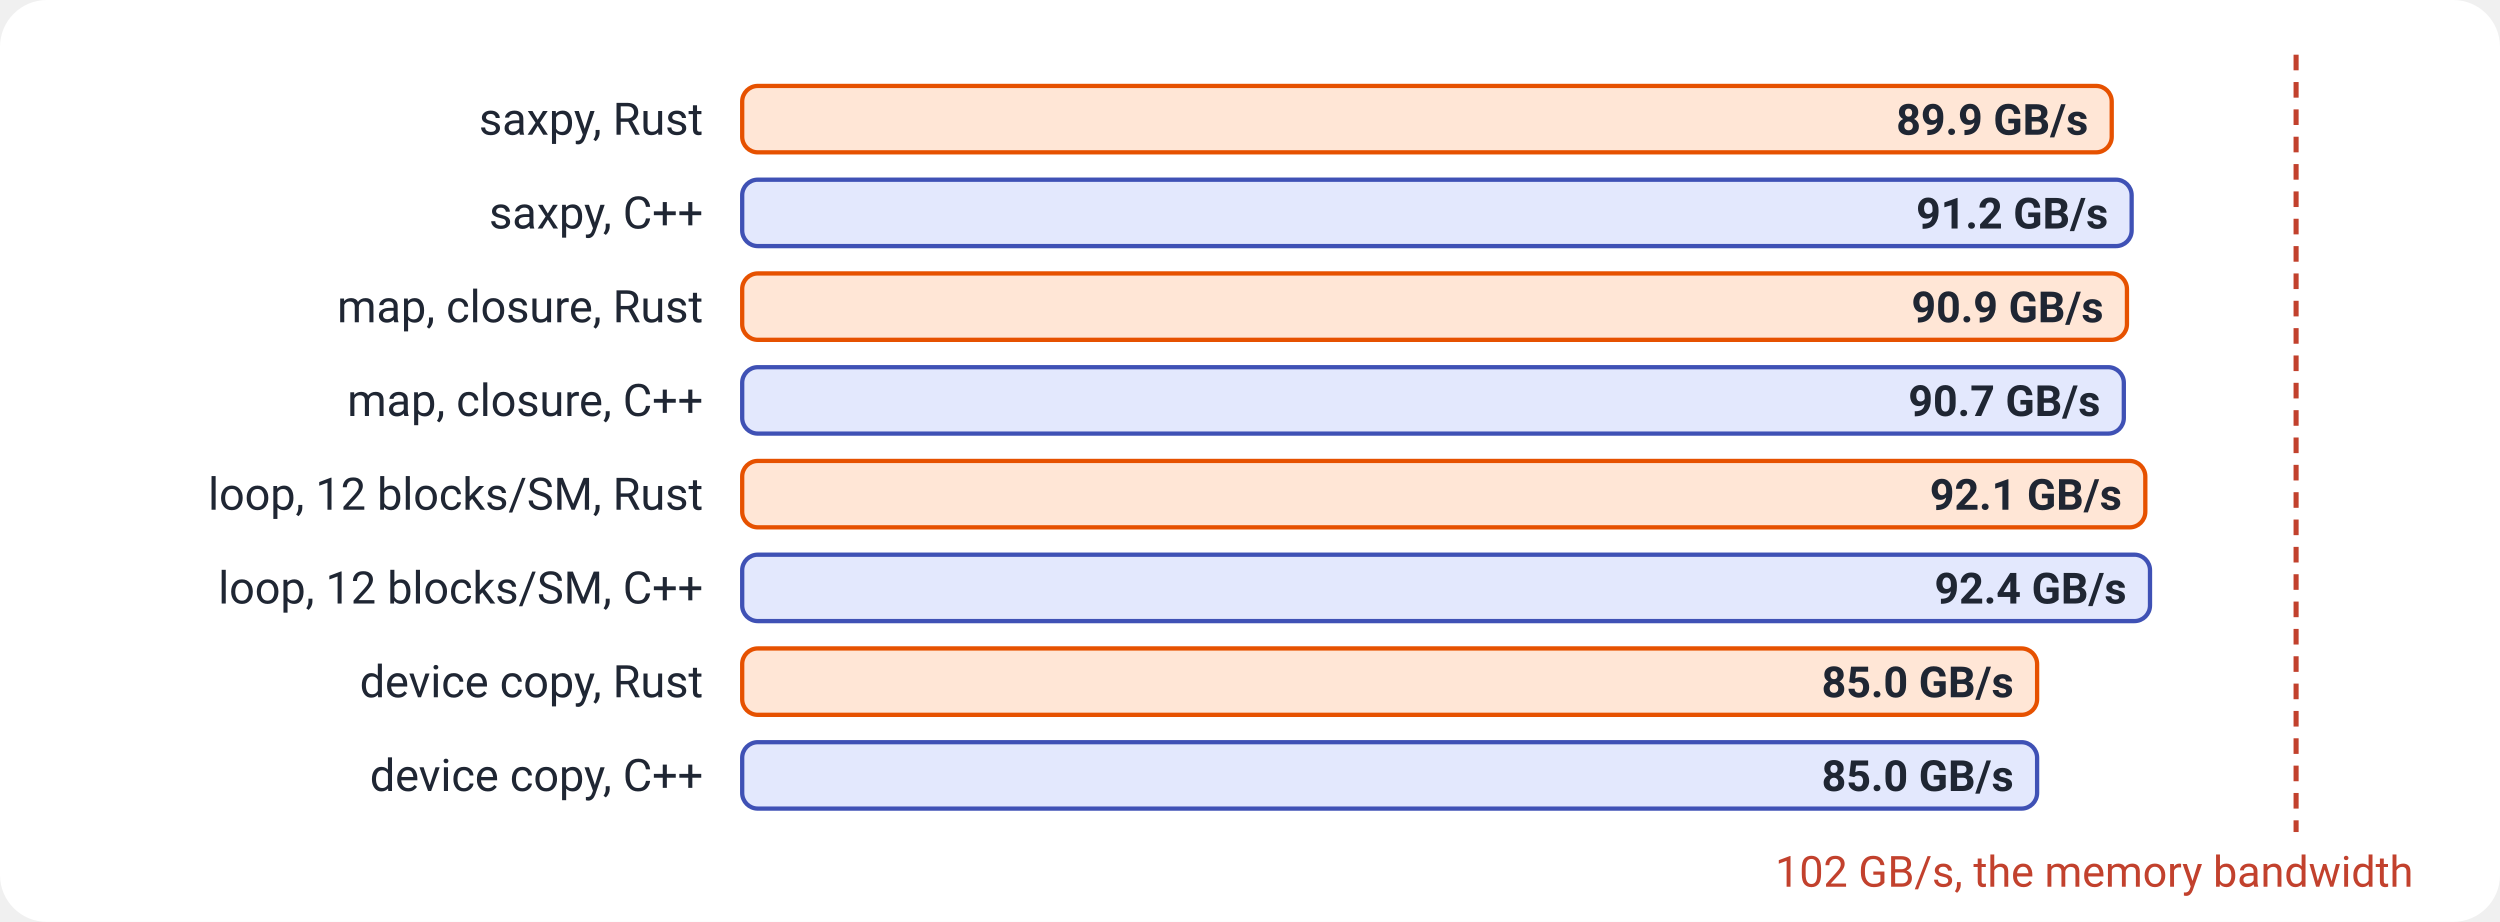
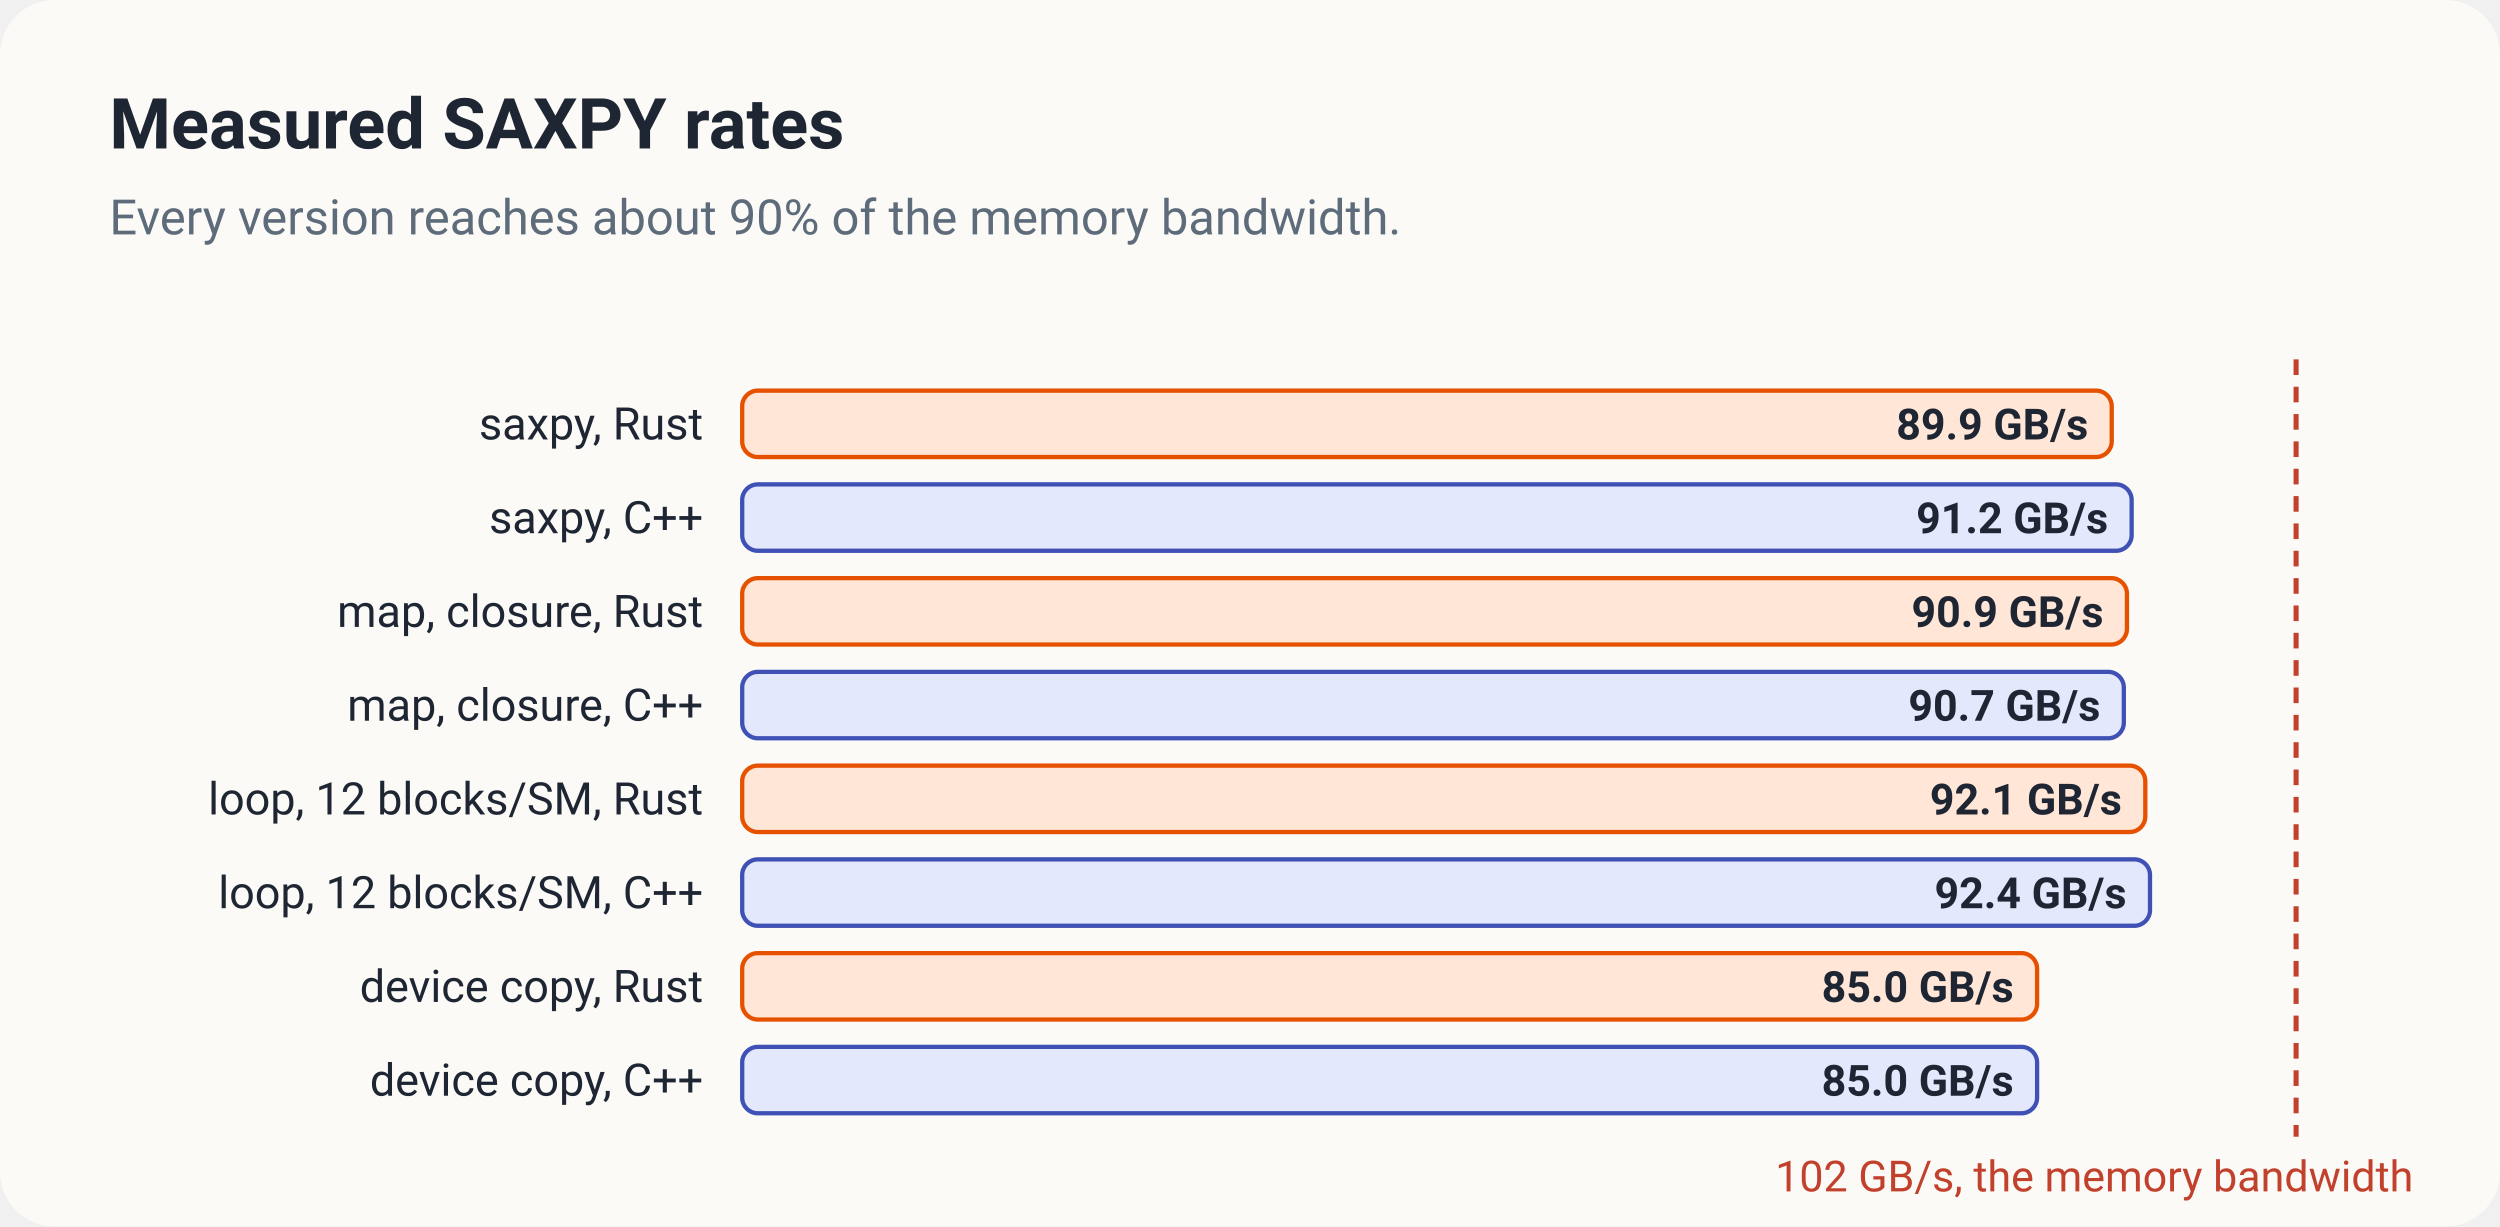
- <svg xmlns="http://www.w3.org/2000/svg" viewBox="0 0 640 236" width="640" height="236" role="img" aria-label="Measured rates on the Jetson Orin NX, Rust and C++: saxpy 89.9 and 91.2 GB/s; map with a closure or lambda 90.9 and 90.7 GB/s; grid-stride loop with 12 blocks per SM 92.1 and 92.4 GB/s; the driver's device-to-device copy 85.0 GB/s in both. A dashed line marks 102 GB/s.">
+ <svg xmlns="http://www.w3.org/2000/svg" viewBox="0 0 640 314" width="640" height="314" role="img" aria-label="Measured rates on the Jetson Orin NX, Rust and C++: saxpy 89.9 and 91.2 GB/s; map with a closure or lambda 90.9 and 90.7 GB/s; grid-stride loop with 12 blocks per SM 92.1 and 92.4 GB/s; the driver's device-to-device copy 85.0 GB/s in both. A dashed line marks 102 GB/s.">
  <style>
    text { font-family: Roboto, Inter, "Segoe UI", "Helvetica Neue", Arial, sans-serif; }
    .mono { font-family: "JetBrains Mono", "SF Mono", Menlo, Consolas, monospace; }
  </style>
  <defs>
    <marker id="m-hi" viewBox="0 0 10 10" refX="8.5" refY="5" markerUnits="userSpaceOnUse" markerWidth="12" markerHeight="12" orient="auto">
      <path d="M0.5,1 L9.5,5 L0.5,9 Z" fill="#3F51B5" />
    </marker>
    <marker id="m-grey" viewBox="0 0 10 10" refX="8.5" refY="5" markerUnits="userSpaceOnUse" markerWidth="12" markerHeight="12" orient="auto">
      <path d="M0.5,1 L9.5,5 L0.5,9 Z" fill="#8E99A8" />
    </marker>
    <marker id="m-red" viewBox="0 0 10 10" refX="8.5" refY="5" markerUnits="userSpaceOnUse" markerWidth="12" markerHeight="12" orient="auto">
      <path d="M0.5,1 L9.5,5 L0.5,9 Z" fill="#C2412D" />
    </marker>
    <marker id="m-ink" viewBox="0 0 10 10" refX="8.5" refY="5" markerUnits="userSpaceOnUse" markerWidth="12" markerHeight="12" orient="auto">
      <path d="M0.5,1 L9.5,5 L0.5,9 Z" fill="#1F2633" />
    </marker>
    <marker id="m-green" viewBox="0 0 10 10" refX="8.5" refY="5" markerUnits="userSpaceOnUse" markerWidth="12" markerHeight="12" orient="auto">
      <path d="M0.5,1 L9.5,5 L0.5,9 Z" fill="#2E8B57" />
    </marker>
    <marker id="m-blue" viewBox="0 0 10 10" refX="8.5" refY="5" markerUnits="userSpaceOnUse" markerWidth="12" markerHeight="12" orient="auto">
      <path d="M0.5,1 L9.5,5 L0.5,9 Z" fill="#3F51B5" />
    </marker>
    <marker id="m-mint" viewBox="0 0 10 10" refX="8.5" refY="5" markerUnits="userSpaceOnUse" markerWidth="12" markerHeight="12" orient="auto">
      <path d="M0.5,1 L9.5,5 L0.5,9 Z" fill="#00897B" />
    </marker>
    <marker id="m-peach" viewBox="0 0 10 10" refX="8.5" refY="5" markerUnits="userSpaceOnUse" markerWidth="12" markerHeight="12" orient="auto">
      <path d="M0.5,1 L9.5,5 L0.5,9 Z" fill="#E65100" />
    </marker>
    <marker id="m-pink" viewBox="0 0 10 10" refX="8.5" refY="5" markerUnits="userSpaceOnUse" markerWidth="12" markerHeight="12" orient="auto">
      <path d="M0.5,1 L9.5,5 L0.5,9 Z" fill="#C2185B" />
    </marker>
    <filter id="elev" x="-20%" y="-20%" width="140%" height="160%">
      <feDropShadow dx="0" dy="1.5" stdDeviation="1.6" flood-color="#1F2633" flood-opacity="0.18" />
    </filter>
  </defs>
-   <rect width="640" height="236" rx="12" fill="#FFFFFF" />
-   <text x="180.0" y="34.5" font-size="11.5" fill="#1F2633" text-anchor="end" font-weight="400" xml:space="preserve">saxpy, Rust</text>
-   <rect x="190.0" y="22.0" width="350.6" height="17.0" rx="4" fill="#FFE6D6" stroke="#E65100" stroke-width="1.1" />
-   <text x="534.6" y="34.5" font-size="11" fill="#1F2633" text-anchor="end" font-weight="600" xml:space="preserve">89.9 GB/s</text>
-   <text x="180.0" y="58.5" font-size="11.5" fill="#1F2633" text-anchor="end" font-weight="400" xml:space="preserve">saxpy, C++</text>
-   <rect x="190.0" y="46.0" width="355.7" height="17.0" rx="4" fill="#E3E8FD" stroke="#3F51B5" stroke-width="1.1" />
-   <text x="539.7" y="58.5" font-size="11" fill="#1F2633" text-anchor="end" font-weight="600" xml:space="preserve">91.2 GB/s</text>
-   <text x="180.0" y="82.5" font-size="11.5" fill="#1F2633" text-anchor="end" font-weight="400" xml:space="preserve">map, closure, Rust</text>
-   <rect x="190.0" y="70.0" width="354.5" height="17.0" rx="4" fill="#FFE6D6" stroke="#E65100" stroke-width="1.1" />
-   <text x="538.5" y="82.5" font-size="11" fill="#1F2633" text-anchor="end" font-weight="600" xml:space="preserve">90.9 GB/s</text>
-   <text x="180.0" y="106.5" font-size="11.5" fill="#1F2633" text-anchor="end" font-weight="400" xml:space="preserve">map, closure, C++</text>
-   <rect x="190.0" y="94.0" width="353.7" height="17.0" rx="4" fill="#E3E8FD" stroke="#3F51B5" stroke-width="1.1" />
-   <text x="537.7" y="106.5" font-size="11" fill="#1F2633" text-anchor="end" font-weight="600" xml:space="preserve">90.7 GB/s</text>
-   <text x="180.0" y="130.5" font-size="11.5" fill="#1F2633" text-anchor="end" font-weight="400" xml:space="preserve">loop, 12 blocks/SM, Rust</text>
-   <rect x="190.0" y="118.0" width="359.2" height="17.0" rx="4" fill="#FFE6D6" stroke="#E65100" stroke-width="1.1" />
-   <text x="543.2" y="130.5" font-size="11" fill="#1F2633" text-anchor="end" font-weight="600" xml:space="preserve">92.1 GB/s</text>
-   <text x="180.0" y="154.5" font-size="11.5" fill="#1F2633" text-anchor="end" font-weight="400" xml:space="preserve">loop, 12 blocks/SM, C++</text>
-   <rect x="190.0" y="142.0" width="360.4" height="17.0" rx="4" fill="#E3E8FD" stroke="#3F51B5" stroke-width="1.1" />
-   <text x="544.4" y="154.5" font-size="11" fill="#1F2633" text-anchor="end" font-weight="600" xml:space="preserve">92.4 GB/s</text>
-   <text x="180.0" y="178.5" font-size="11.5" fill="#1F2633" text-anchor="end" font-weight="400" xml:space="preserve">device copy, Rust</text>
-   <rect x="190.0" y="166.0" width="331.5" height="17.0" rx="4" fill="#FFE6D6" stroke="#E65100" stroke-width="1.1" />
-   <text x="515.5" y="178.5" font-size="11" fill="#1F2633" text-anchor="end" font-weight="600" xml:space="preserve">85.0 GB/s</text>
-   <text x="180.0" y="202.5" font-size="11.5" fill="#1F2633" text-anchor="end" font-weight="400" xml:space="preserve">device copy, C++</text>
-   <rect x="190.0" y="190.0" width="331.5" height="17.0" rx="4" fill="#E3E8FD" stroke="#3F51B5" stroke-width="1.1" />
-   <text x="515.5" y="202.5" font-size="11" fill="#1F2633" text-anchor="end" font-weight="600" xml:space="preserve">85.0 GB/s</text>
-   <line x1="587.8" y1="14.0" x2="587.8" y2="213.0" stroke="#C2412D" stroke-width="1.3" stroke-dasharray="4 3" />
-   <text x="617.8" y="227.0" font-size="11" fill="#C2412D" text-anchor="end" font-weight="400" xml:space="preserve">102 GB/s, the memory bandwidth</text>
+   <rect width="640" height="314" rx="14" fill="#FBFAF6" />
+   <text x="28.0" y="38.0" font-size="18" fill="#1F2633" text-anchor="start" font-weight="700" xml:space="preserve">Measured SAXPY rates</text>
+   <text x="28.0" y="60.0" font-size="12.5" fill="#5D6B7A" text-anchor="start" font-weight="400" xml:space="preserve">Every version reaches about 90% of the memory bandwidth.</text>
+   <g transform="translate(0,78)">
+     <text x="180.0" y="34.5" font-size="11.5" fill="#1F2633" text-anchor="end" font-weight="400" xml:space="preserve">saxpy, Rust</text>
+     <rect x="190.0" y="22.0" width="350.6" height="17.0" rx="4" fill="#FFE6D6" stroke="#E65100" stroke-width="1.1" />
+     <text x="534.6" y="34.5" font-size="11" fill="#1F2633" text-anchor="end" font-weight="600" xml:space="preserve">89.9 GB/s</text>
+     <text x="180.0" y="58.5" font-size="11.5" fill="#1F2633" text-anchor="end" font-weight="400" xml:space="preserve">saxpy, C++</text>
+     <rect x="190.0" y="46.0" width="355.7" height="17.0" rx="4" fill="#E3E8FD" stroke="#3F51B5" stroke-width="1.1" />
+     <text x="539.7" y="58.5" font-size="11" fill="#1F2633" text-anchor="end" font-weight="600" xml:space="preserve">91.2 GB/s</text>
+     <text x="180.0" y="82.5" font-size="11.5" fill="#1F2633" text-anchor="end" font-weight="400" xml:space="preserve">map, closure, Rust</text>
+     <rect x="190.0" y="70.0" width="354.5" height="17.0" rx="4" fill="#FFE6D6" stroke="#E65100" stroke-width="1.1" />
+     <text x="538.5" y="82.5" font-size="11" fill="#1F2633" text-anchor="end" font-weight="600" xml:space="preserve">90.9 GB/s</text>
+     <text x="180.0" y="106.5" font-size="11.5" fill="#1F2633" text-anchor="end" font-weight="400" xml:space="preserve">map, closure, C++</text>
+     <rect x="190.0" y="94.0" width="353.7" height="17.0" rx="4" fill="#E3E8FD" stroke="#3F51B5" stroke-width="1.1" />
+     <text x="537.7" y="106.5" font-size="11" fill="#1F2633" text-anchor="end" font-weight="600" xml:space="preserve">90.7 GB/s</text>
+     <text x="180.0" y="130.5" font-size="11.5" fill="#1F2633" text-anchor="end" font-weight="400" xml:space="preserve">loop, 12 blocks/SM, Rust</text>
+     <rect x="190.0" y="118.0" width="359.2" height="17.0" rx="4" fill="#FFE6D6" stroke="#E65100" stroke-width="1.1" />
+     <text x="543.2" y="130.5" font-size="11" fill="#1F2633" text-anchor="end" font-weight="600" xml:space="preserve">92.1 GB/s</text>
+     <text x="180.0" y="154.5" font-size="11.5" fill="#1F2633" text-anchor="end" font-weight="400" xml:space="preserve">loop, 12 blocks/SM, C++</text>
+     <rect x="190.0" y="142.0" width="360.4" height="17.0" rx="4" fill="#E3E8FD" stroke="#3F51B5" stroke-width="1.1" />
+     <text x="544.4" y="154.5" font-size="11" fill="#1F2633" text-anchor="end" font-weight="600" xml:space="preserve">92.4 GB/s</text>
+     <text x="180.0" y="178.5" font-size="11.5" fill="#1F2633" text-anchor="end" font-weight="400" xml:space="preserve">device copy, Rust</text>
+     <rect x="190.0" y="166.0" width="331.5" height="17.0" rx="4" fill="#FFE6D6" stroke="#E65100" stroke-width="1.1" />
+     <text x="515.5" y="178.5" font-size="11" fill="#1F2633" text-anchor="end" font-weight="600" xml:space="preserve">85.0 GB/s</text>
+     <text x="180.0" y="202.5" font-size="11.5" fill="#1F2633" text-anchor="end" font-weight="400" xml:space="preserve">device copy, C++</text>
+     <rect x="190.0" y="190.0" width="331.5" height="17.0" rx="4" fill="#E3E8FD" stroke="#3F51B5" stroke-width="1.1" />
+     <text x="515.5" y="202.5" font-size="11" fill="#1F2633" text-anchor="end" font-weight="600" xml:space="preserve">85.0 GB/s</text>
+     <line x1="587.8" y1="14.0" x2="587.8" y2="213.0" stroke="#C2412D" stroke-width="1.3" stroke-dasharray="4 3" />
+     <text x="617.8" y="227.0" font-size="11" fill="#C2412D" text-anchor="end" font-weight="400" xml:space="preserve">102 GB/s, the memory bandwidth</text>
+   </g>
</svg>
